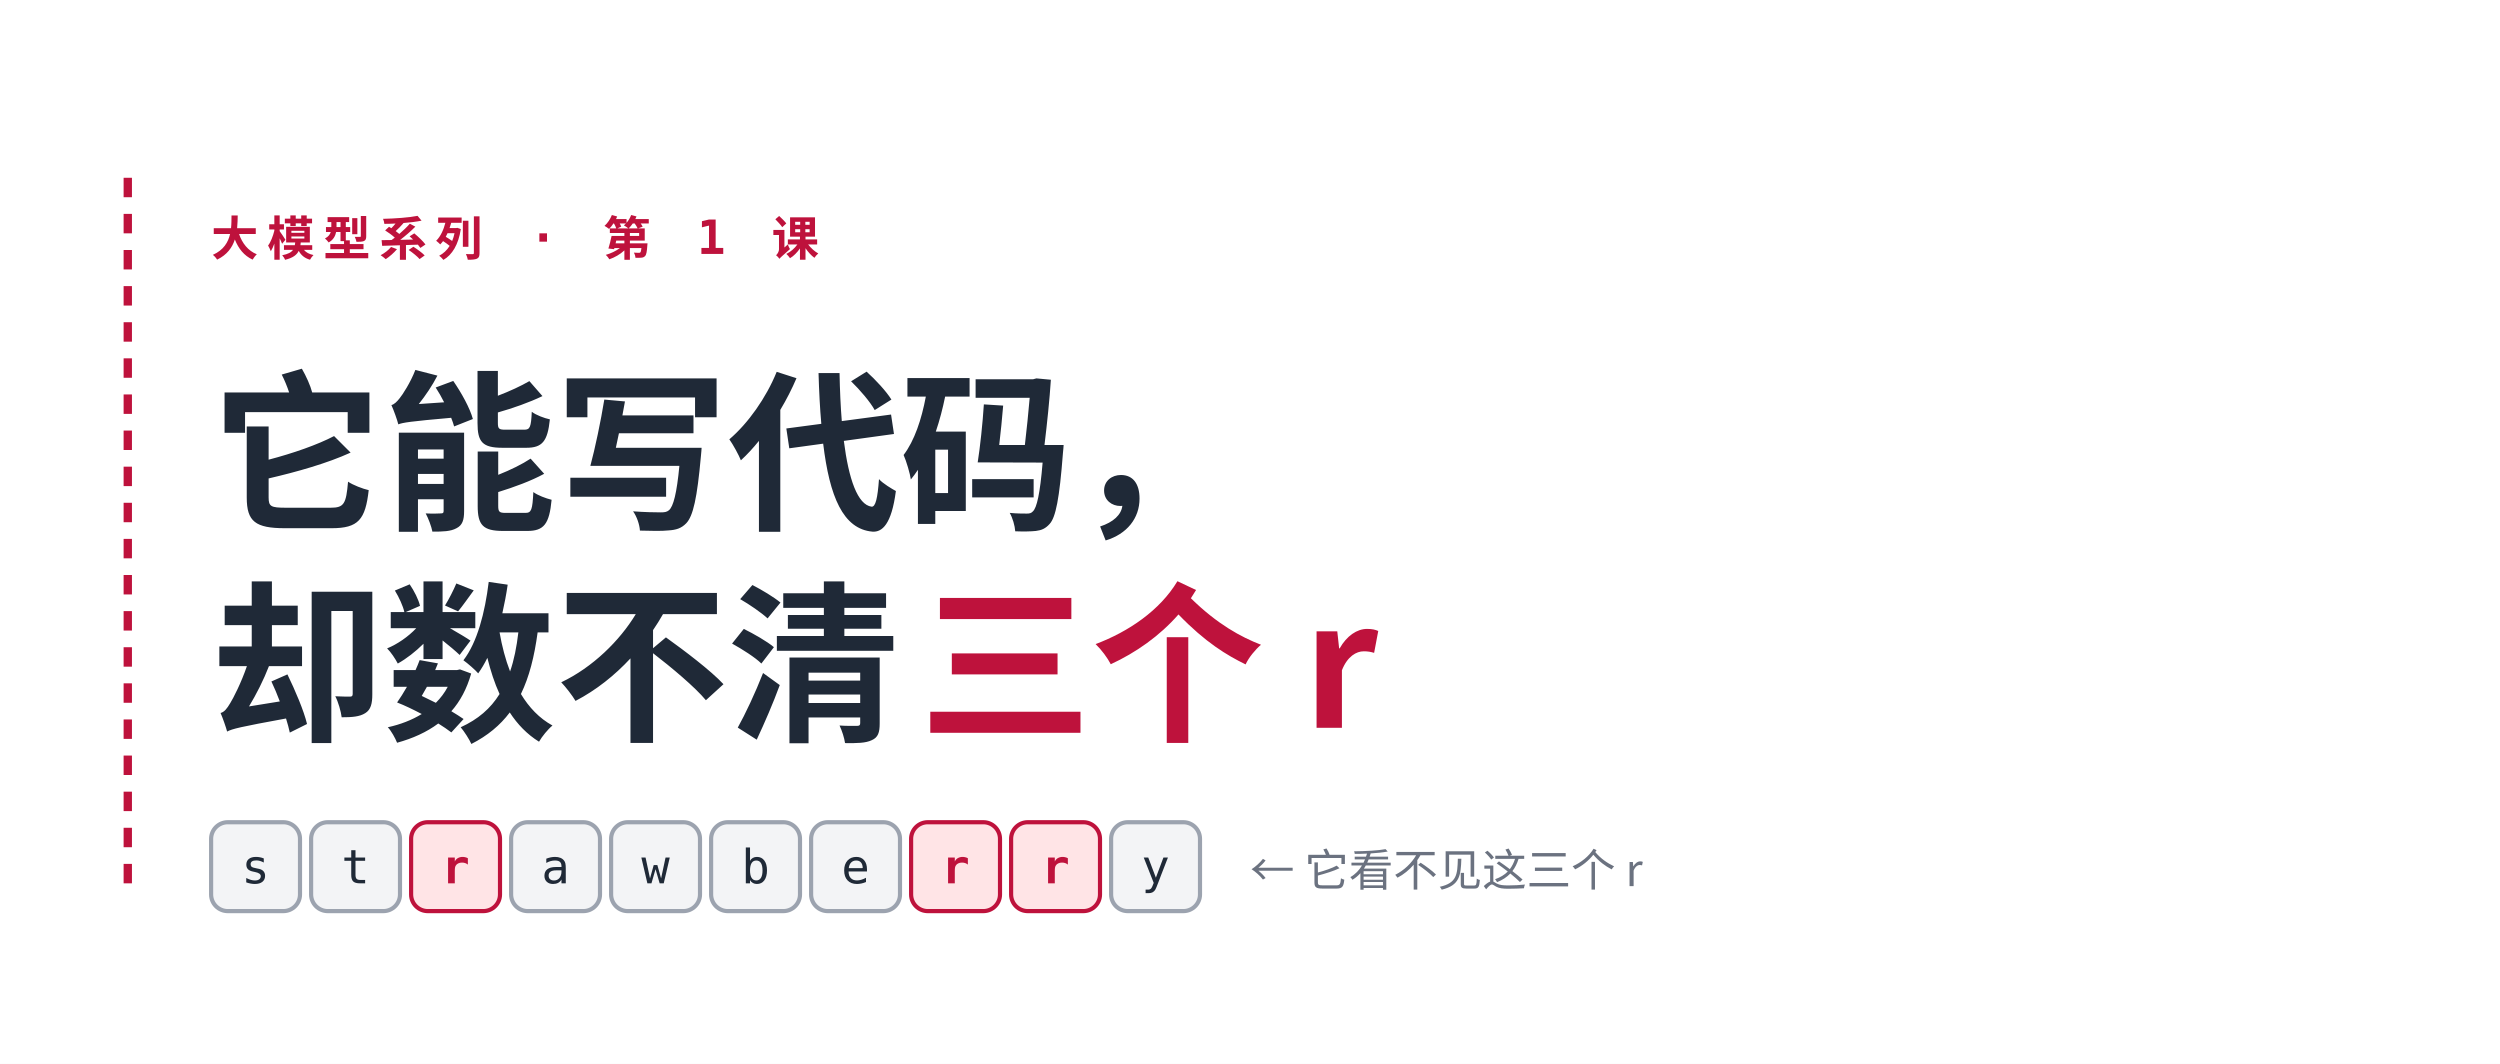
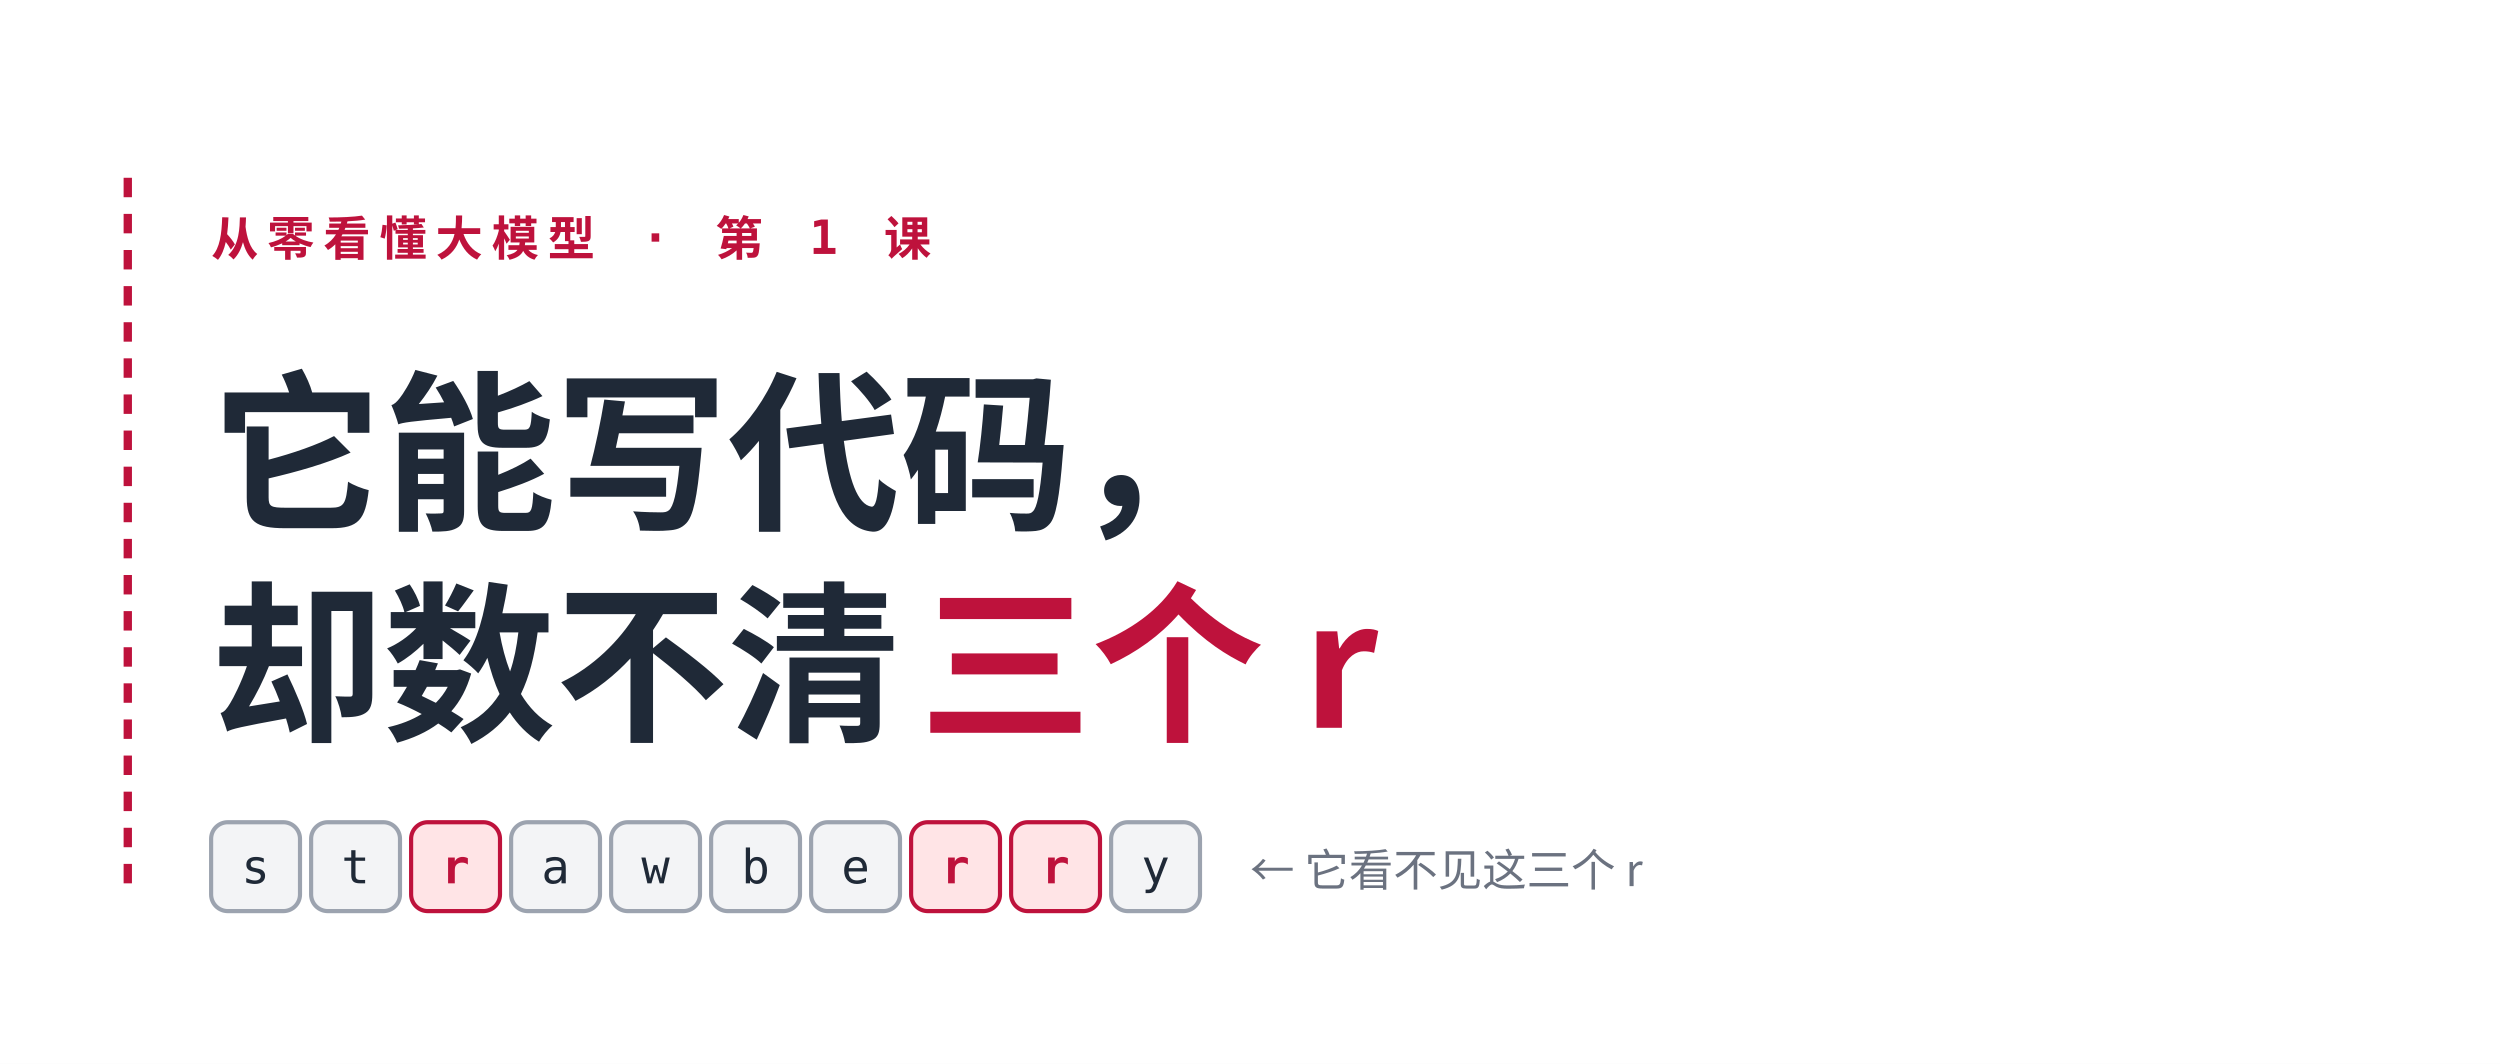
<svg xmlns="http://www.w3.org/2000/svg" viewBox="0 0 900 383" width="1800" height="766" role="img" aria-label="封面：它能写代码，却数不清三个 r">
  <rect width="900" height="383" fill="#ffffff" />
  <line x1="46" y1="64" x2="46" y2="319" stroke="#be123c" stroke-width="3" stroke-dasharray="7 6" />
-   <text x="76" y="92" font-family="JetBrains Mono, DejaVu Sans Mono, Menlo, monospace" font-size="17" font-weight="600" letter-spacing="3.2" fill="#be123c">大模型系列 · 第 1 课</text>
+   <text x="76" y="92" font-family="JetBrains Mono, DejaVu Sans Mono, Menlo, monospace" font-size="17" font-weight="600" letter-spacing="3.2" fill="#be123c">从零看懂大模型 · 第 1 课</text>
  <text x="76" y="186" font-family="Noto Sans CJK SC, PingFang SC, Microsoft YaHei, sans-serif" font-size="62" font-weight="700" fill="#1f2937">它能写代码，</text>
  <text x="76" y="262" font-family="Noto Sans CJK SC, PingFang SC, Microsoft YaHei, sans-serif" font-size="62" font-weight="700" fill="#1f2937">却数不清<tspan dx="7" fill="#be123c">三个 r</tspan>
  </text>
  <rect x="76" y="296" width="32" height="32" rx="6" fill="#f3f4f6" stroke="#9ca3af" stroke-width="1.5" />
  <text x="92" y="318" text-anchor="middle" font-family="JetBrains Mono, DejaVu Sans Mono, Menlo, monospace" font-size="17" font-weight="400" fill="#1f2937">s</text>
  <rect x="112" y="296" width="32" height="32" rx="6" fill="#f3f4f6" stroke="#9ca3af" stroke-width="1.5" />
  <text x="128" y="318" text-anchor="middle" font-family="JetBrains Mono, DejaVu Sans Mono, Menlo, monospace" font-size="17" font-weight="400" fill="#1f2937">t</text>
  <rect x="148" y="296" width="32" height="32" rx="6" fill="#ffe4e6" stroke="#be123c" stroke-width="1.5" />
  <text x="164" y="318" text-anchor="middle" font-family="JetBrains Mono, DejaVu Sans Mono, Menlo, monospace" font-size="17" font-weight="600" fill="#be123c">r</text>
  <rect x="184" y="296" width="32" height="32" rx="6" fill="#f3f4f6" stroke="#9ca3af" stroke-width="1.5" />
  <text x="200" y="318" text-anchor="middle" font-family="JetBrains Mono, DejaVu Sans Mono, Menlo, monospace" font-size="17" font-weight="400" fill="#1f2937">a</text>
  <rect x="220" y="296" width="32" height="32" rx="6" fill="#f3f4f6" stroke="#9ca3af" stroke-width="1.5" />
  <text x="236" y="318" text-anchor="middle" font-family="JetBrains Mono, DejaVu Sans Mono, Menlo, monospace" font-size="17" font-weight="400" fill="#1f2937">w</text>
  <rect x="256" y="296" width="32" height="32" rx="6" fill="#f3f4f6" stroke="#9ca3af" stroke-width="1.5" />
  <text x="272" y="318" text-anchor="middle" font-family="JetBrains Mono, DejaVu Sans Mono, Menlo, monospace" font-size="17" font-weight="400" fill="#1f2937">b</text>
  <rect x="292" y="296" width="32" height="32" rx="6" fill="#f3f4f6" stroke="#9ca3af" stroke-width="1.5" />
  <text x="308" y="318" text-anchor="middle" font-family="JetBrains Mono, DejaVu Sans Mono, Menlo, monospace" font-size="17" font-weight="400" fill="#1f2937">e</text>
  <rect x="328" y="296" width="32" height="32" rx="6" fill="#ffe4e6" stroke="#be123c" stroke-width="1.5" />
  <text x="344" y="318" text-anchor="middle" font-family="JetBrains Mono, DejaVu Sans Mono, Menlo, monospace" font-size="17" font-weight="600" fill="#be123c">r</text>
  <rect x="364" y="296" width="32" height="32" rx="6" fill="#ffe4e6" stroke="#be123c" stroke-width="1.5" />
  <text x="380" y="318" text-anchor="middle" font-family="JetBrains Mono, DejaVu Sans Mono, Menlo, monospace" font-size="17" font-weight="600" fill="#be123c">r</text>
  <rect x="400" y="296" width="32" height="32" rx="6" fill="#f3f4f6" stroke="#9ca3af" stroke-width="1.5" />
  <text x="416" y="318" text-anchor="middle" font-family="JetBrains Mono, DejaVu Sans Mono, Menlo, monospace" font-size="17" font-weight="400" fill="#1f2937">y</text>
  <text x="450" y="319" font-family="Noto Sans CJK SC, PingFang SC, Microsoft YaHei, sans-serif" font-size="16" fill="#6b7280">← 它看不见这三个 r</text>
</svg>
